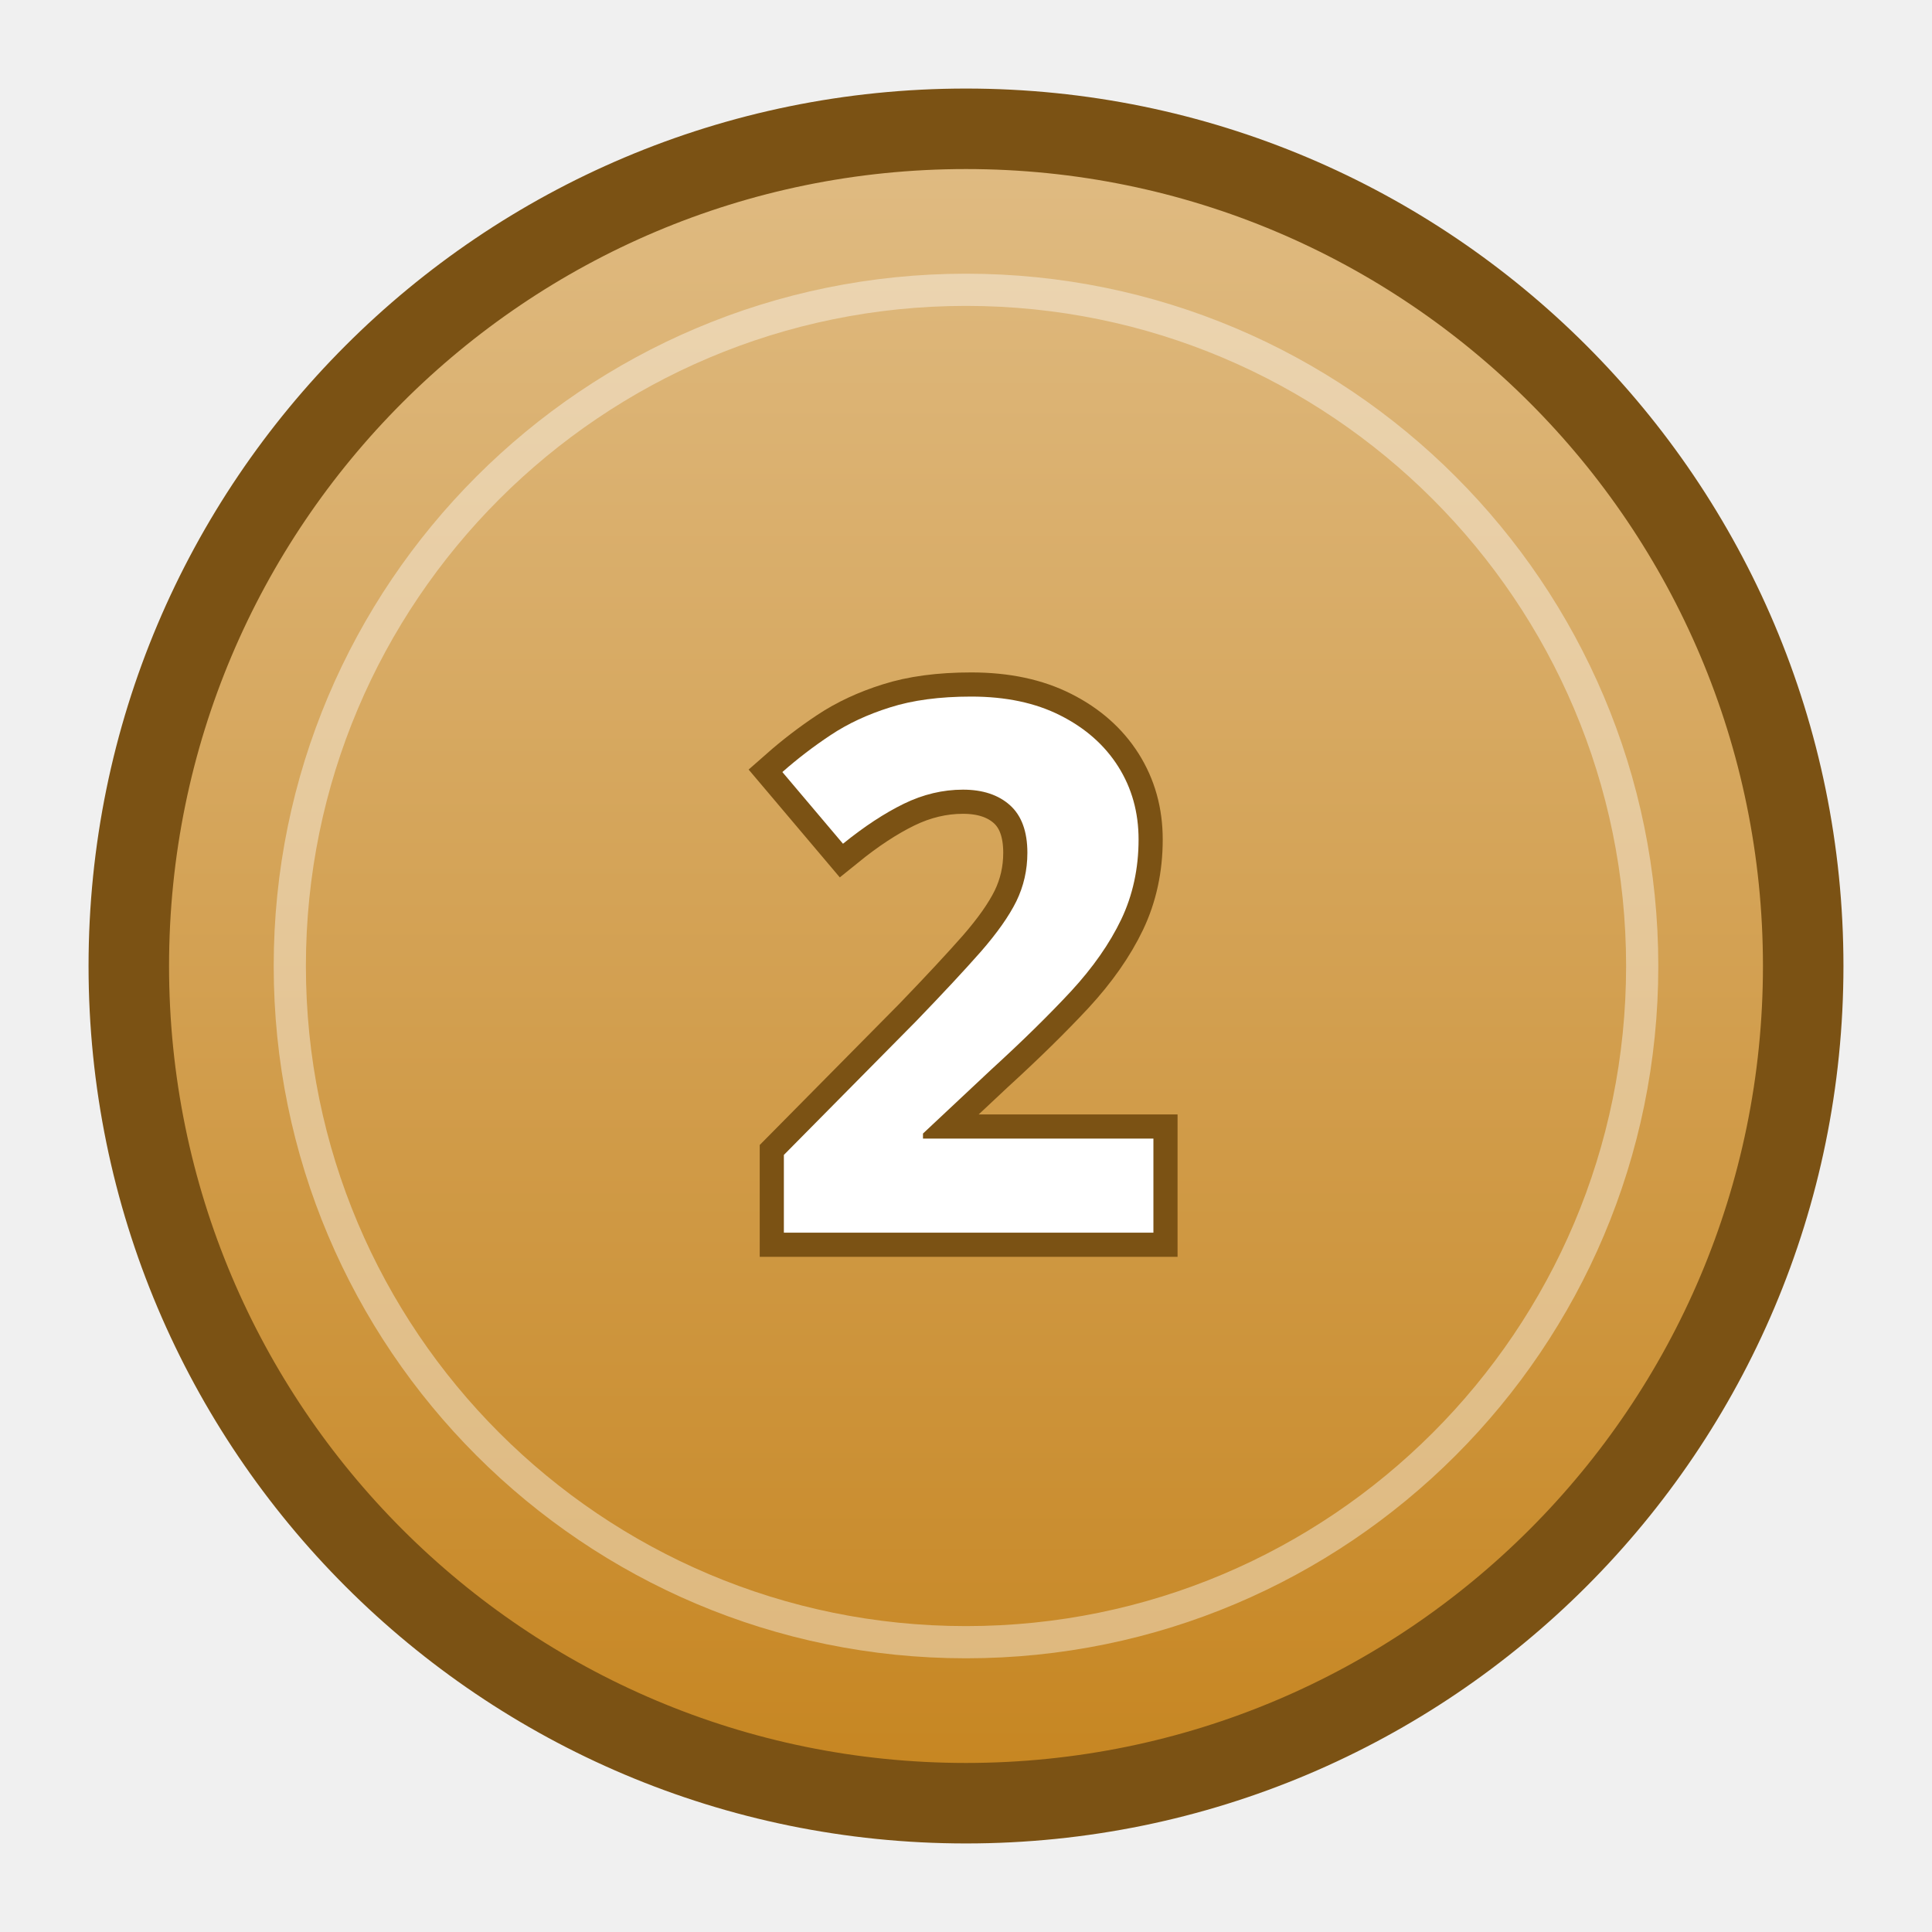
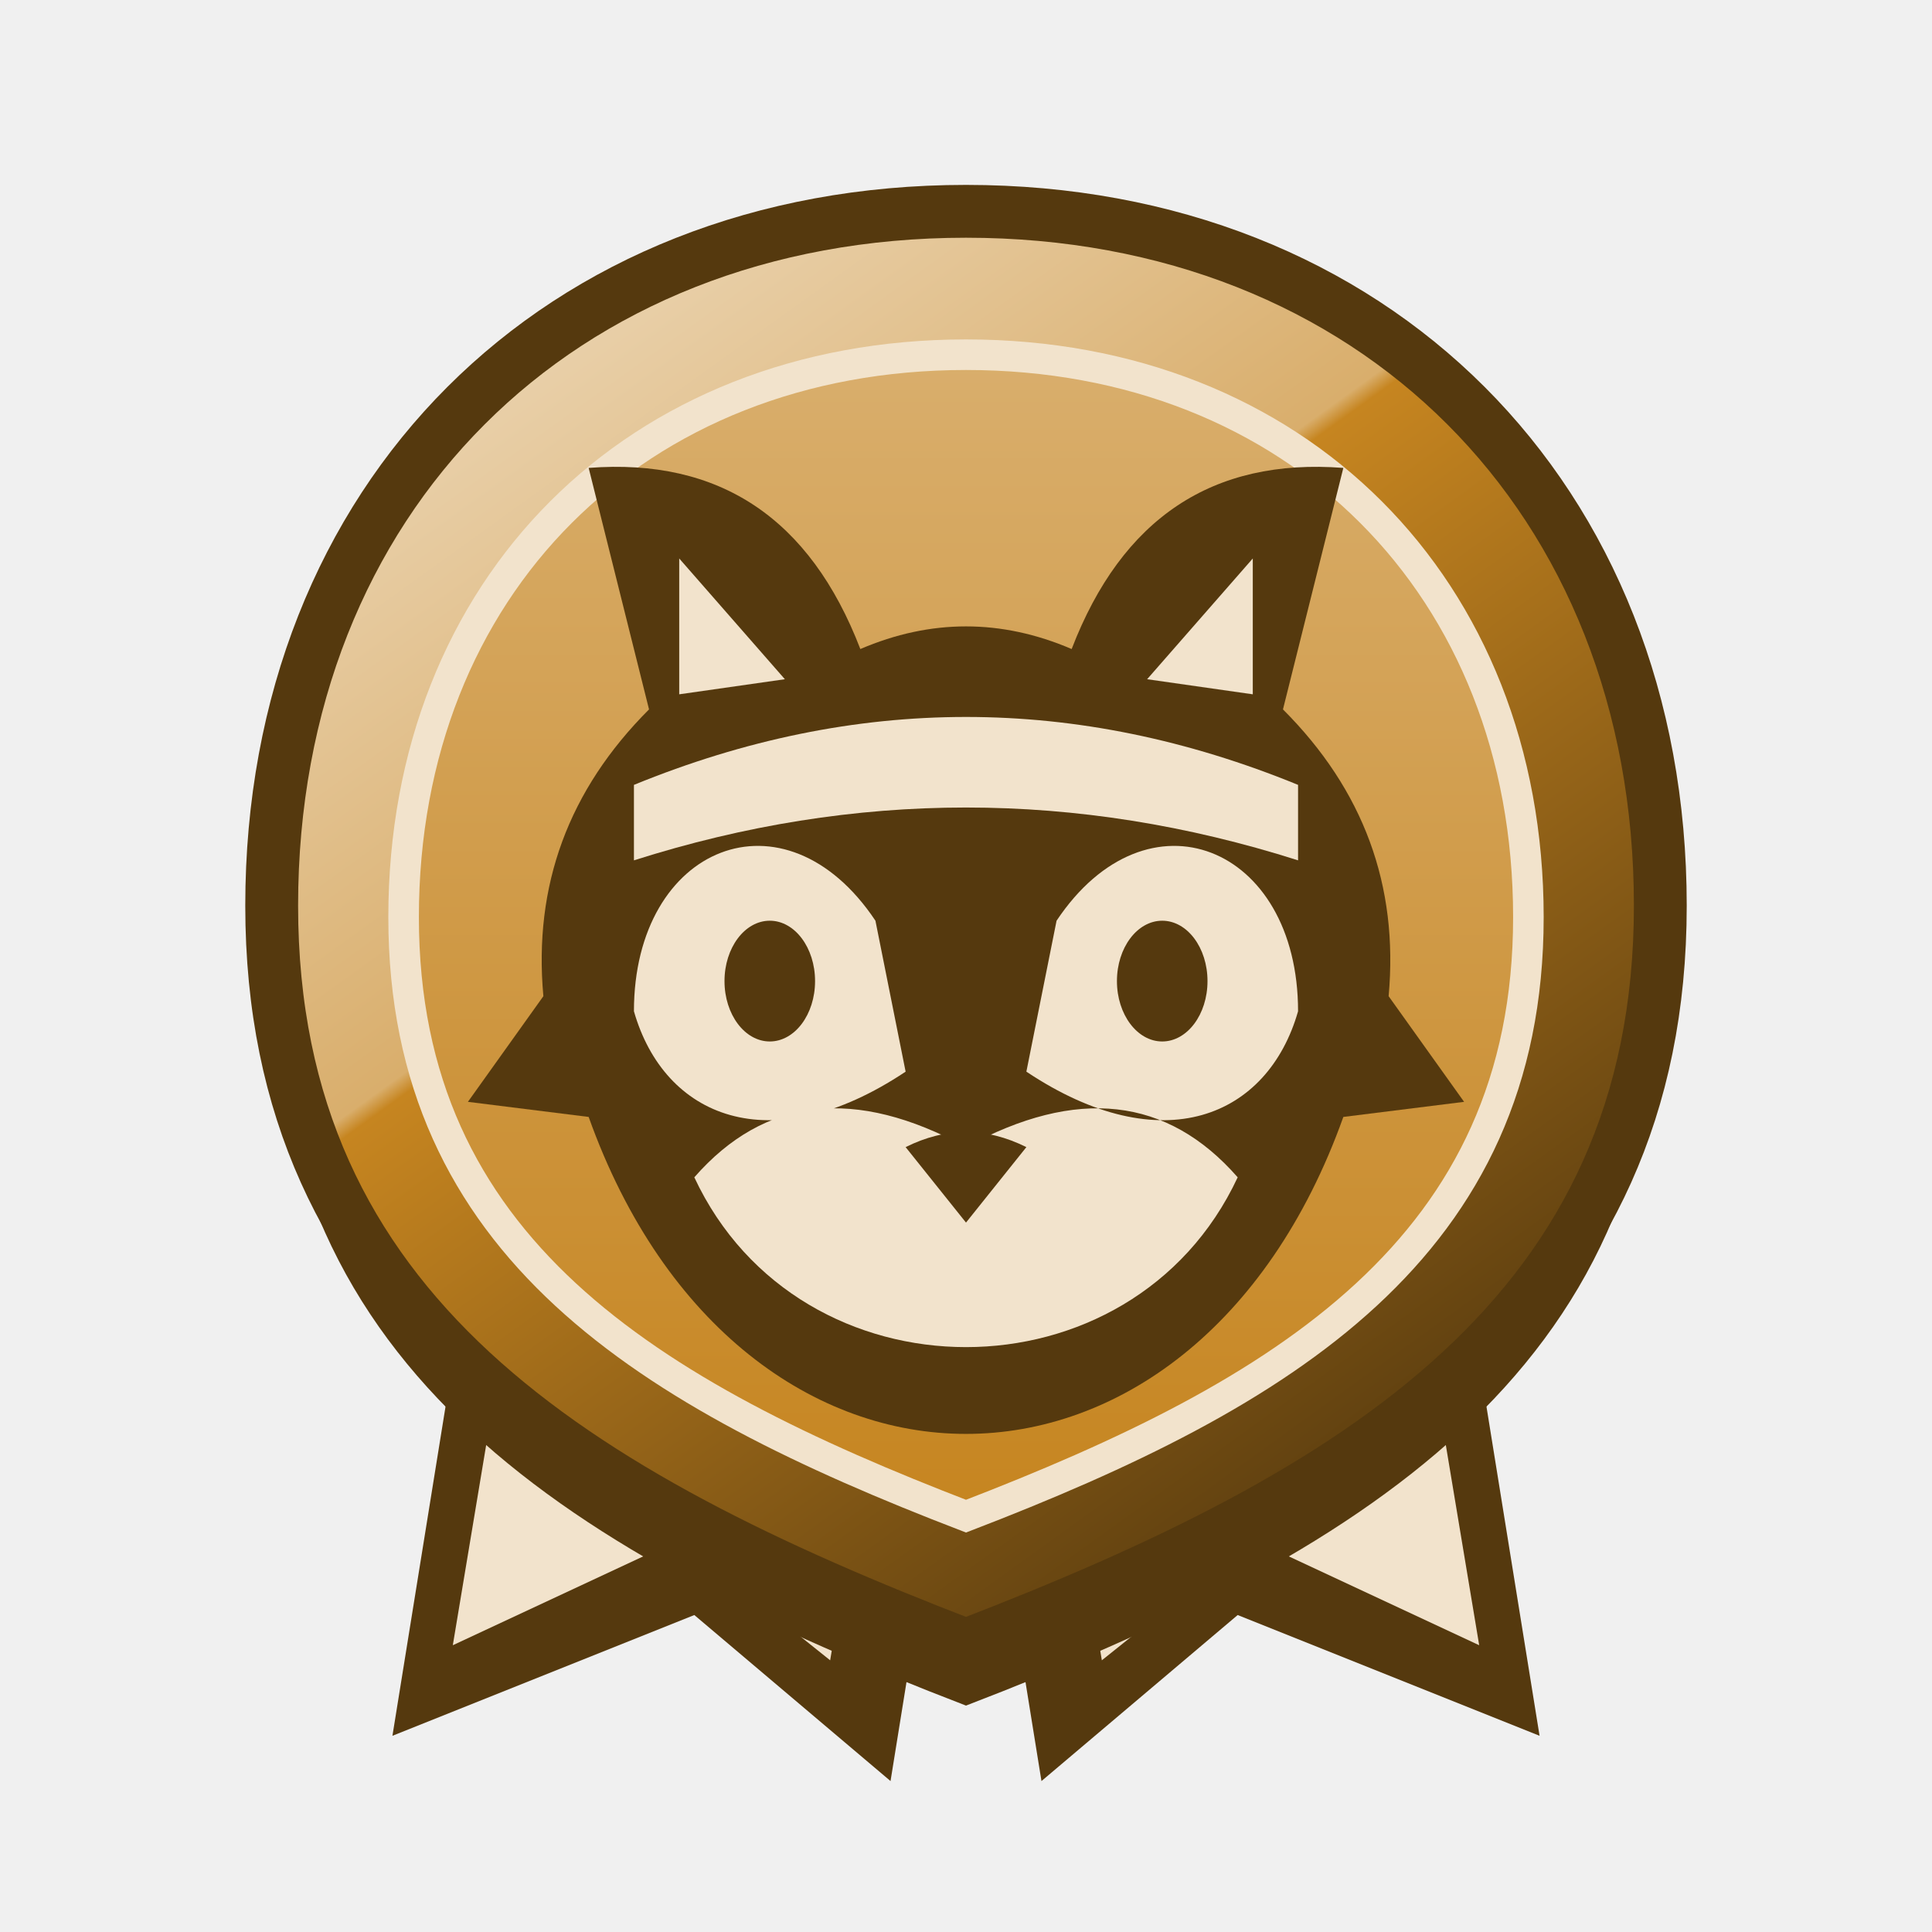
- <svg xmlns="http://www.w3.org/2000/svg" viewBox="0 0 120 120" role="img" aria-label="Bronze rank emblem">
+ <svg xmlns="http://www.w3.org/2000/svg" viewBox="0 0 128 128" role="img" aria-label="Bronze rank emblem">
  <defs>
-     <linearGradient id="fill" x1="0" y1="0" x2="0" y2="1">
-       <stop offset="0" stop-color="#e0bc84" />
+     <linearGradient id="metal" x1="0" y1="0" x2=".7" y2="1">
+       <stop stop-color="#f2e3cc" />
+       <stop offset=".45" stop-color="#d9ae6c" />
+       <stop offset=".46" stop-color="#C68520" />
+       <stop offset="1" stop-color="#55390e" />
+     </linearGradient>
+     <linearGradient id="enamel" x2="0" y2="1">
+       <stop stop-color="#d9ae6c" />
      <stop offset="1" stop-color="#C68520" />
    </linearGradient>
  </defs>
-   <circle cx="60" cy="60" r="52" fill="url(#fill)" stroke="#7b5214" stroke-width="5" stroke-linejoin="round" />
-   <circle cx="60" cy="60" r="42" fill="none" stroke="#ffffff" stroke-opacity=".4" stroke-width="2" />
-   <text x="60" y="76.56" text-anchor="middle" font-family="Archivo, system-ui, sans-serif" font-size="46" font-weight="800" fill="#ffffff" stroke="#7b5214" stroke-width="3" paint-order="stroke">2</text>
+   <path d="m31 84-5 31 20-8 13 11 5-31 5 31 13-11 20 8-5-31Z" fill="#55390e" />
+   <path d="m33 91-3 18 15-7 10 8 3-18m12 0 3 18 10-8 15 7-3-18" fill="#f2e3cc" />
+   <path d="M64 14C91 14 110 33 110 60S90 99 64 109C38 99 18 87 18 60S37 14 64 14Z" fill="#55390e" transform="translate(0 4)" />
+   <path d="M64 14C91 14 110 33 110 60S90 99 64 109C38 99 18 87 18 60S37 14 64 14Z" fill="url(#metal)" stroke="#55390e" stroke-width="3.5" stroke-linejoin="round" />
+   <path d="M64 14C91 14 110 33 110 60S90 99 64 109C38 99 18 87 18 60S37 14 64 14Z" transform="translate(64 64) scale(.81) translate(-64 -64)" fill="url(#enamel)" stroke="#f2e3cc" stroke-width="2.5" />
+   <g transform="translate(0 -8)">
+     <path d="M43 55 39 39q13-1 18 12 7-3 14 0 5-13 18-12l-4 16q8 8 7 19l5 7-8 1c-5 14-15 21-25 21S44 96 39 82l-8-1 5-7q-1-11 7-19Z" fill="#55390e" />
+     <path d="m45 45 7 8-7 1Zm38 0-7 8 7 1Z" fill="#f2e3cc" />
+     <path d="M42 60q22-9 44 0v5q-22-7-44 0Z" fill="#f2e3cc" />
+     <path d="M42 75c0-11 10-15 16-6l2 10c-9 6-16 3-18-4Zm44 0c0-11-10-15-16-6l-2 10c9 6 16 3 18-4ZM46 86q7-8 18-2 11-6 18 2c-7 15-29 15-36 0Z" fill="#f2e3cc" />
+     <ellipse cx="51" cy="73" rx="3" ry="4" fill="#55390e" />
+     <ellipse cx="77" cy="73" rx="3" ry="4" fill="#55390e" />
+     <path d="M60 84q4-2 8 0l-4 5Z" fill="#55390e" />
+   </g>
</svg>
